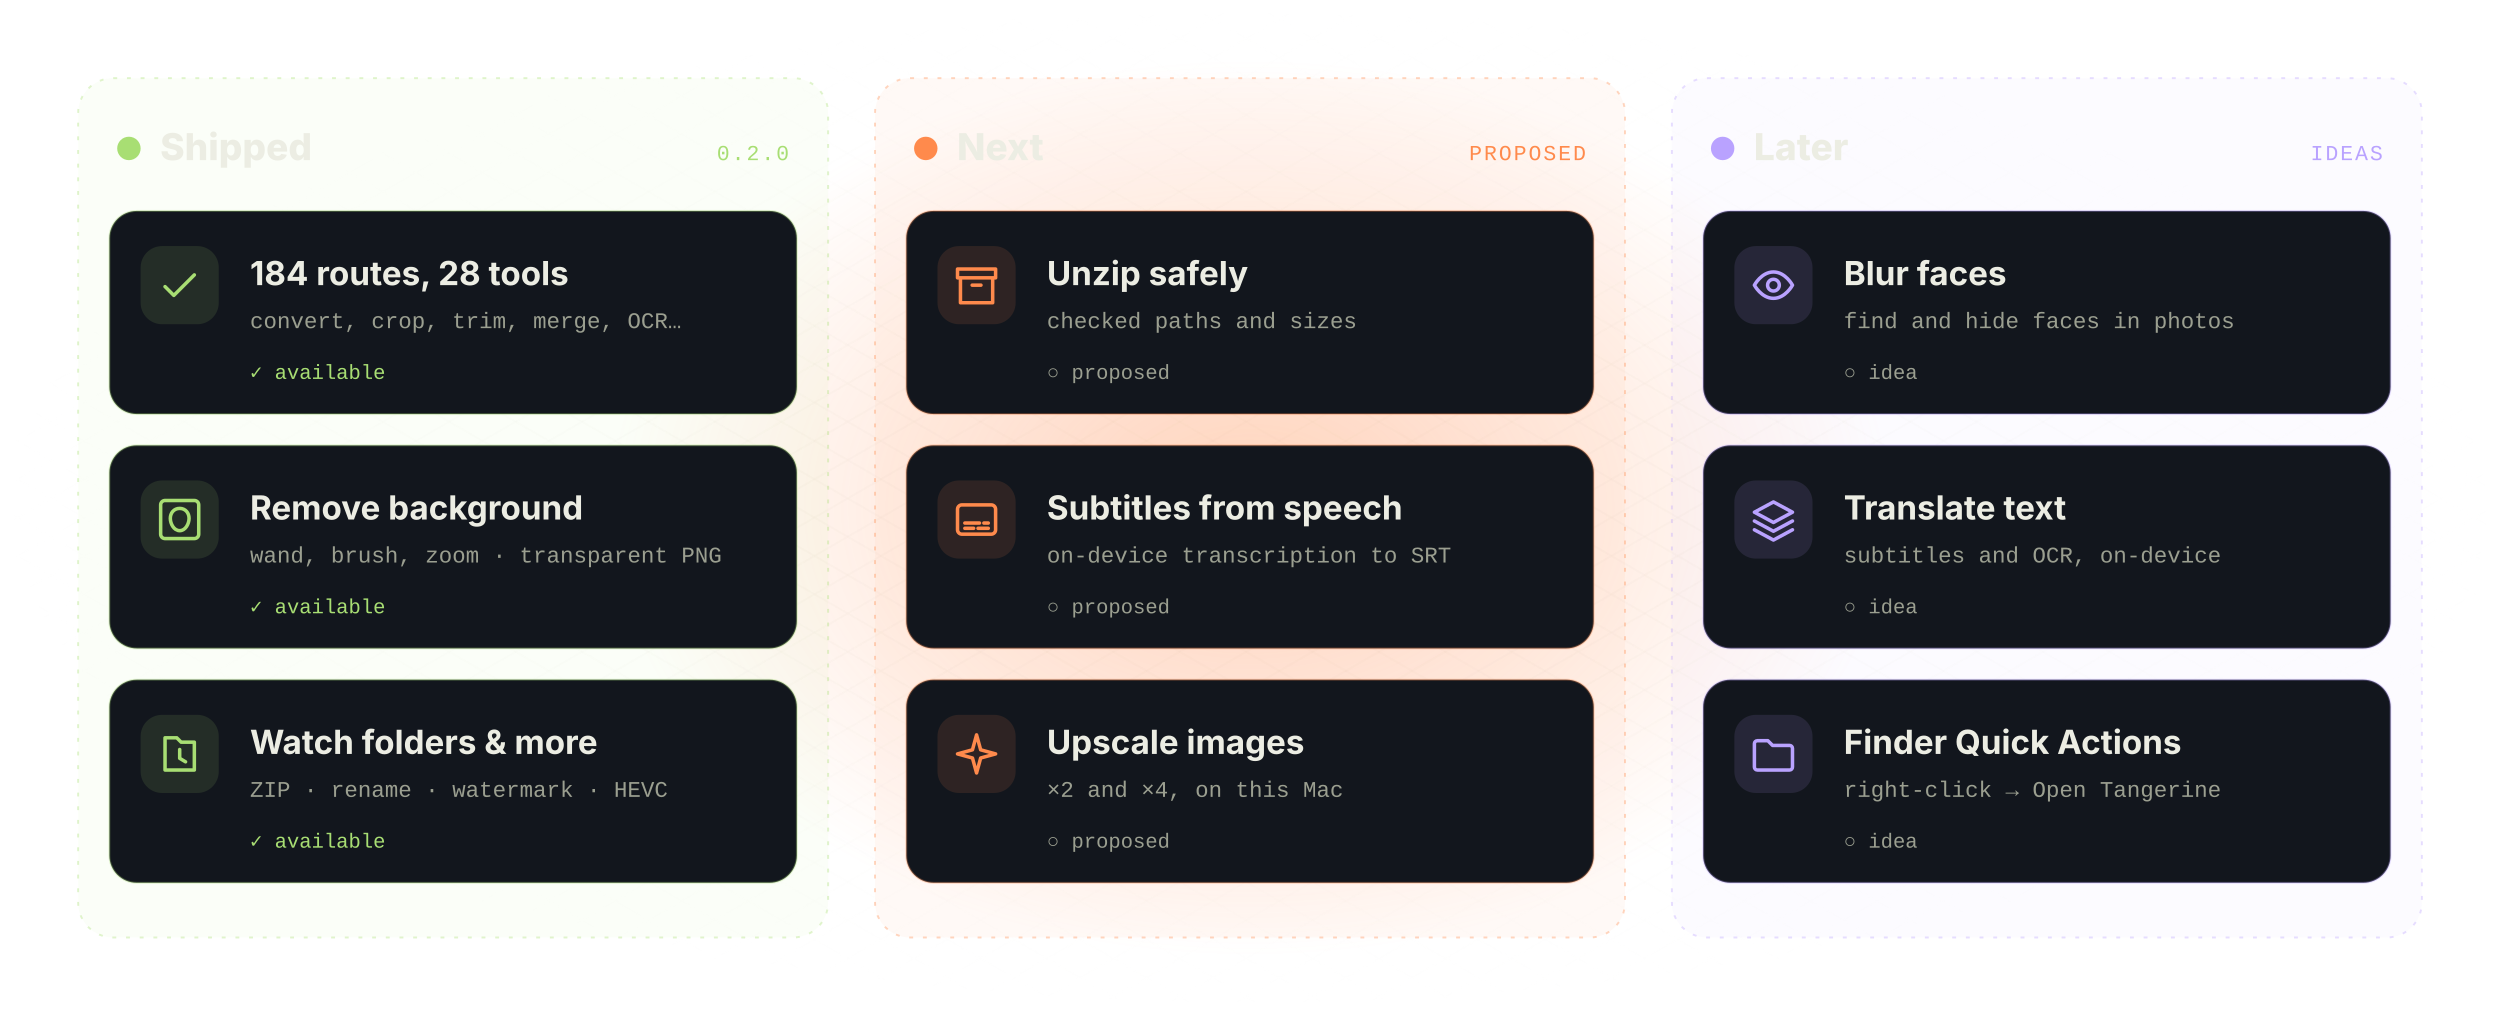
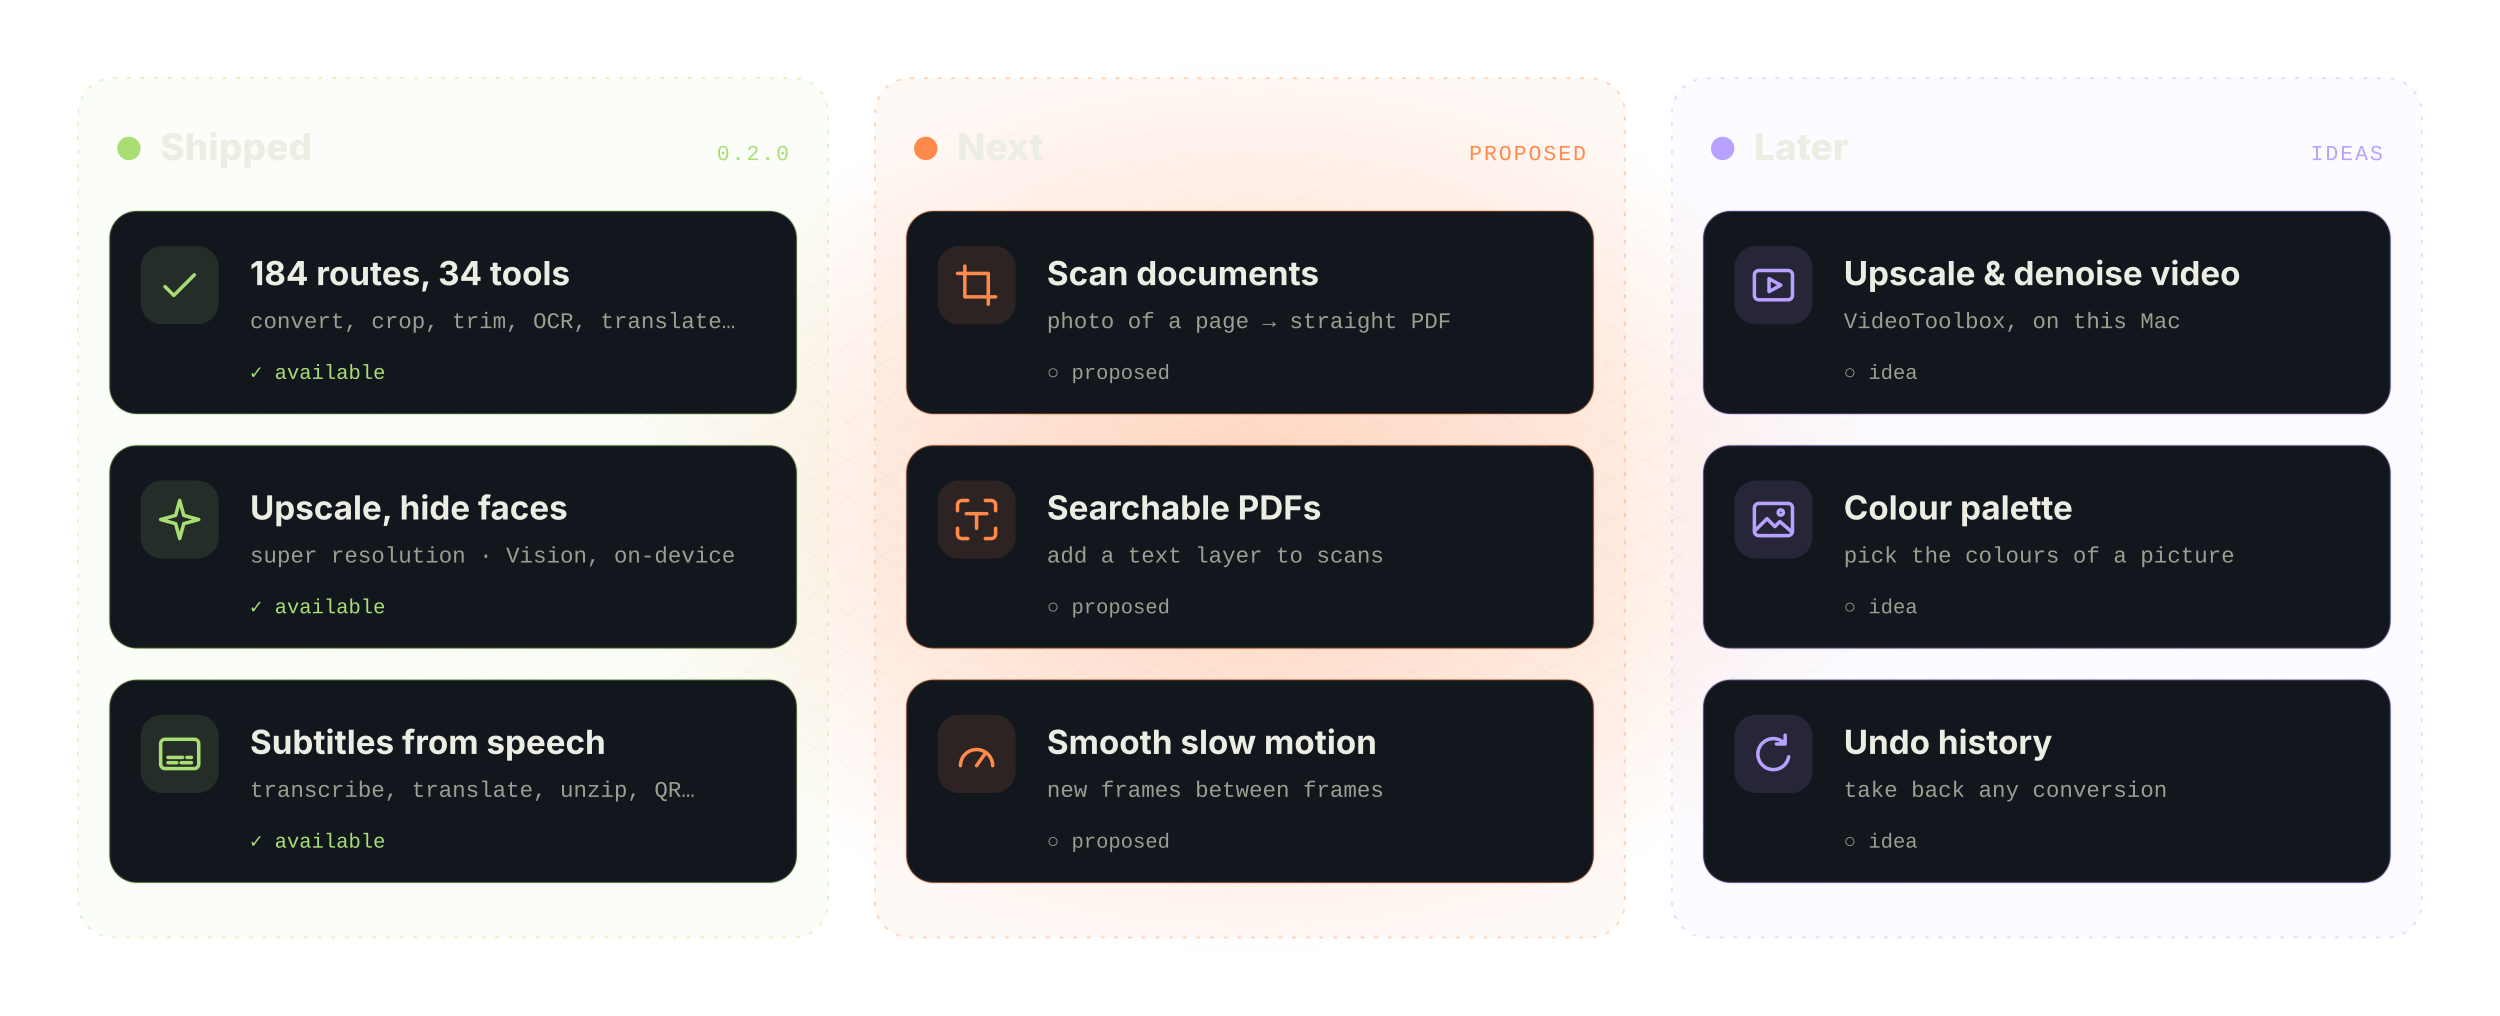
- <svg xmlns="http://www.w3.org/2000/svg" viewBox="0 0 1280 520" width="1280" height="520" role="img" aria-label="Roadmap: shipped in 0.2.0 (184 routes, 28 tools, background removal, watch folders), proposed next, ideas for later">
+ <svg xmlns="http://www.w3.org/2000/svg" viewBox="0 0 1280 520" width="1280" height="520" role="img" aria-label="Roadmap: shipped in 0.2.0 (184 routes, 34 tools, upscaling, face hiding, subtitles from speech), proposed next, ideas for later">
  <defs>
    <radialGradient id="glowOrange" cx=".5" cy=".5" r=".5">
      <stop offset="0" stop-color="#ff8a4c" stop-opacity="0.34" />
      <stop offset="1" stop-color="#ff8a4c" stop-opacity="0" />
    </radialGradient>
    <radialGradient id="glowLime" cx=".5" cy=".5" r=".5">
      <stop offset="0" stop-color="#a8de73" stop-opacity="0.24" />
      <stop offset="1" stop-color="#a8de73" stop-opacity="0" />
    </radialGradient>
    <radialGradient id="glowGrape" cx=".5" cy=".5" r=".5">
      <stop offset="0" stop-color="#b9a2ff" stop-opacity="0.24" />
      <stop offset="1" stop-color="#b9a2ff" stop-opacity="0" />
    </radialGradient>
    <radialGradient id="glowBerry" cx=".5" cy=".5" r=".5">
      <stop offset="0" stop-color="#f591c2" stop-opacity="0.21" />
      <stop offset="1" stop-color="#f591c2" stop-opacity="0" />
    </radialGradient>
    <radialGradient id="glowSky" cx=".5" cy=".5" r=".5">
      <stop offset="0" stop-color="#82c6f5" stop-opacity="0.21" />
      <stop offset="1" stop-color="#82c6f5" stop-opacity="0" />
    </radialGradient>
    <radialGradient id="glowLemon" cx=".5" cy=".5" r=".5">
      <stop offset="0" stop-color="#f2c95e" stop-opacity="0.22" />
      <stop offset="1" stop-color="#f2c95e" stop-opacity="0" />
    </radialGradient>
    <radialGradient id="fadeGrad" cx=".5" cy=".5" r=".5">
      <stop offset=".35" stop-color="#fff" stop-opacity="1" />
      <stop offset="1" stop-color="#fff" stop-opacity="0" />
    </radialGradient>
    <mask id="fade" maskUnits="userSpaceOnUse" x="0" y="0" width="1280" height="520">
      <rect width="1280" height="520" fill="url(#fadeGrad)" />
    </mask>
    <filter id="soft" x="-30%" y="-30%" width="160%" height="160%">
      <feGaussianBlur stdDeviation="9" />
    </filter>
    <filter id="softer" x="-30%" y="-30%" width="160%" height="160%">
      <feGaussianBlur stdDeviation="16" />
    </filter>
    <filter id="glow" x="-50%" y="-50%" width="200%" height="200%">
      <feGaussianBlur stdDeviation="3" result="b" />
      <feMerge>
        <feMergeNode in="b" />
        <feMergeNode in="SourceGraphic" />
      </feMerge>
    </filter>
  </defs>
  <style>
    .float { animation: float 6s ease-in-out infinite; }
    .float.d1 { animation-delay: -1.5s; }
    .float.d2 { animation-delay: -3s; }
    .float.d3 { animation-delay: -4.5s; }
    .breathe { animation: breathe 6s ease-in-out infinite; transform-box: fill-box; transform-origin: center; }
    .breathe.d1 { animation-delay: -1.5s; }
    .breathe.d2 { animation-delay: -3s; }
    .breathe.d3 { animation-delay: -4.5s; }
    .twinkle { animation: twinkle 4s ease-in-out infinite; }
    .drift { animation: drift 16s linear infinite; }
    .press { animation: press 6s cubic-bezier(.32,.72,0,1) infinite; }
    .press.k1 { animation-delay: 2s; }
    .press.k2 { animation-delay: 4s; }
    .run { animation: run 1.6s linear infinite; }
    @keyframes float { 0%, 100% { transform: translateY(0) } 50% { transform: translateY(-12px) } }
    @keyframes breathe { 0%, 100% { opacity: .5; transform: scale(1) } 50% { opacity: .3; transform: scale(.9) } }
    @keyframes twinkle { 0%, 100% { opacity: .15 } 50% { opacity: .75 } }
    @keyframes drift { from { transform: translateY(0) } to { transform: translateY(-640px) } }
    @keyframes press { 0%, 4% { transform: translateY(0) } 9%, 28% { transform: translateY(9px) } 34%, 100% { transform: translateY(0) } }
    @keyframes run { to { stroke-dashoffset: -20 } }
    @media (prefers-reduced-motion: reduce) { * { animation: none !important } }
  </style>
  <g mask="url(#fade)">
    <g stroke="#d0d3bf" stroke-opacity="0.07" stroke-width="1">
      <line x1="-2320" y1="0" x2="-1419.33" y2="520" />
      <line x1="-2320" y1="0" x2="-3220.67" y2="520" />
      <line x1="-2286" y1="0" x2="-1385.33" y2="520" />
      <line x1="-2286" y1="0" x2="-3186.67" y2="520" />
      <line x1="-2252" y1="0" x2="-1351.33" y2="520" />
      <line x1="-2252" y1="0" x2="-3152.67" y2="520" />
      <line x1="-2218" y1="0" x2="-1317.33" y2="520" />
      <line x1="-2218" y1="0" x2="-3118.67" y2="520" />
      <line x1="-2184" y1="0" x2="-1283.33" y2="520" />
      <line x1="-2184" y1="0" x2="-3084.67" y2="520" />
      <line x1="-2150" y1="0" x2="-1249.33" y2="520" />
      <line x1="-2150" y1="0" x2="-3050.67" y2="520" />
      <line x1="-2116" y1="0" x2="-1215.33" y2="520" />
      <line x1="-2116" y1="0" x2="-3016.67" y2="520" />
      <line x1="-2082" y1="0" x2="-1181.33" y2="520" />
      <line x1="-2082" y1="0" x2="-2982.67" y2="520" />
      <line x1="-2048" y1="0" x2="-1147.33" y2="520" />
      <line x1="-2048" y1="0" x2="-2948.67" y2="520" />
      <line x1="-2014" y1="0" x2="-1113.33" y2="520" />
      <line x1="-2014" y1="0" x2="-2914.67" y2="520" />
      <line x1="-1980" y1="0" x2="-1079.33" y2="520" />
      <line x1="-1980" y1="0" x2="-2880.67" y2="520" />
      <line x1="-1946" y1="0" x2="-1045.33" y2="520" />
      <line x1="-1946" y1="0" x2="-2846.67" y2="520" />
      <line x1="-1912" y1="0" x2="-1011.33" y2="520" />
      <line x1="-1912" y1="0" x2="-2812.67" y2="520" />
      <line x1="-1878" y1="0" x2="-977.33" y2="520" />
      <line x1="-1878" y1="0" x2="-2778.67" y2="520" />
      <line x1="-1844" y1="0" x2="-943.33" y2="520" />
      <line x1="-1844" y1="0" x2="-2744.67" y2="520" />
      <line x1="-1810" y1="0" x2="-909.33" y2="520" />
      <line x1="-1810" y1="0" x2="-2710.67" y2="520" />
      <line x1="-1776" y1="0" x2="-875.33" y2="520" />
      <line x1="-1776" y1="0" x2="-2676.67" y2="520" />
      <line x1="-1742" y1="0" x2="-841.33" y2="520" />
      <line x1="-1742" y1="0" x2="-2642.67" y2="520" />
      <line x1="-1708" y1="0" x2="-807.33" y2="520" />
      <line x1="-1708" y1="0" x2="-2608.67" y2="520" />
      <line x1="-1674" y1="0" x2="-773.33" y2="520" />
      <line x1="-1674" y1="0" x2="-2574.67" y2="520" />
      <line x1="-1640" y1="0" x2="-739.33" y2="520" />
      <line x1="-1640" y1="0" x2="-2540.67" y2="520" />
      <line x1="-1606" y1="0" x2="-705.33" y2="520" />
      <line x1="-1606" y1="0" x2="-2506.67" y2="520" />
      <line x1="-1572" y1="0" x2="-671.33" y2="520" />
      <line x1="-1572" y1="0" x2="-2472.67" y2="520" />
      <line x1="-1538" y1="0" x2="-637.33" y2="520" />
      <line x1="-1538" y1="0" x2="-2438.67" y2="520" />
      <line x1="-1504" y1="0" x2="-603.33" y2="520" />
      <line x1="-1504" y1="0" x2="-2404.67" y2="520" />
      <line x1="-1470" y1="0" x2="-569.33" y2="520" />
      <line x1="-1470" y1="0" x2="-2370.67" y2="520" />
      <line x1="-1436" y1="0" x2="-535.33" y2="520" />
      <line x1="-1436" y1="0" x2="-2336.67" y2="520" />
      <line x1="-1402" y1="0" x2="-501.33" y2="520" />
      <line x1="-1402" y1="0" x2="-2302.67" y2="520" />
      <line x1="-1368" y1="0" x2="-467.33" y2="520" />
      <line x1="-1368" y1="0" x2="-2268.67" y2="520" />
      <line x1="-1334" y1="0" x2="-433.33" y2="520" />
      <line x1="-1334" y1="0" x2="-2234.67" y2="520" />
      <line x1="-1300" y1="0" x2="-399.33" y2="520" />
      <line x1="-1300" y1="0" x2="-2200.67" y2="520" />
      <line x1="-1266" y1="0" x2="-365.33" y2="520" />
      <line x1="-1266" y1="0" x2="-2166.67" y2="520" />
      <line x1="-1232" y1="0" x2="-331.33" y2="520" />
      <line x1="-1232" y1="0" x2="-2132.67" y2="520" />
      <line x1="-1198" y1="0" x2="-297.33" y2="520" />
      <line x1="-1198" y1="0" x2="-2098.67" y2="520" />
      <line x1="-1164" y1="0" x2="-263.33" y2="520" />
      <line x1="-1164" y1="0" x2="-2064.67" y2="520" />
      <line x1="-1130" y1="0" x2="-229.33" y2="520" />
      <line x1="-1130" y1="0" x2="-2030.67" y2="520" />
      <line x1="-1096" y1="0" x2="-195.33" y2="520" />
      <line x1="-1096" y1="0" x2="-1996.67" y2="520" />
      <line x1="-1062" y1="0" x2="-161.33" y2="520" />
      <line x1="-1062" y1="0" x2="-1962.67" y2="520" />
      <line x1="-1028" y1="0" x2="-127.33" y2="520" />
      <line x1="-1028" y1="0" x2="-1928.67" y2="520" />
      <line x1="-994" y1="0" x2="-93.33" y2="520" />
      <line x1="-994" y1="0" x2="-1894.67" y2="520" />
      <line x1="-960" y1="0" x2="-59.33" y2="520" />
      <line x1="-960" y1="0" x2="-1860.67" y2="520" />
      <line x1="-926" y1="0" x2="-25.33" y2="520" />
      <line x1="-926" y1="0" x2="-1826.67" y2="520" />
      <line x1="-892" y1="0" x2="8.67" y2="520" />
      <line x1="-892" y1="0" x2="-1792.67" y2="520" />
      <line x1="-858" y1="0" x2="42.67" y2="520" />
      <line x1="-858" y1="0" x2="-1758.67" y2="520" />
      <line x1="-824" y1="0" x2="76.67" y2="520" />
      <line x1="-824" y1="0" x2="-1724.67" y2="520" />
      <line x1="-790" y1="0" x2="110.67" y2="520" />
      <line x1="-790" y1="0" x2="-1690.67" y2="520" />
      <line x1="-756" y1="0" x2="144.67" y2="520" />
      <line x1="-756" y1="0" x2="-1656.67" y2="520" />
      <line x1="-722" y1="0" x2="178.67" y2="520" />
      <line x1="-722" y1="0" x2="-1622.67" y2="520" />
      <line x1="-688" y1="0" x2="212.67" y2="520" />
      <line x1="-688" y1="0" x2="-1588.67" y2="520" />
      <line x1="-654" y1="0" x2="246.67" y2="520" />
      <line x1="-654" y1="0" x2="-1554.67" y2="520" />
      <line x1="-620" y1="0" x2="280.67" y2="520" />
      <line x1="-620" y1="0" x2="-1520.67" y2="520" />
      <line x1="-586" y1="0" x2="314.67" y2="520" />
      <line x1="-586" y1="0" x2="-1486.67" y2="520" />
      <line x1="-552" y1="0" x2="348.67" y2="520" />
      <line x1="-552" y1="0" x2="-1452.67" y2="520" />
      <line x1="-518" y1="0" x2="382.67" y2="520" />
      <line x1="-518" y1="0" x2="-1418.67" y2="520" />
      <line x1="-484" y1="0" x2="416.67" y2="520" />
      <line x1="-484" y1="0" x2="-1384.67" y2="520" />
      <line x1="-450" y1="0" x2="450.67" y2="520" />
      <line x1="-450" y1="0" x2="-1350.67" y2="520" />
      <line x1="-416" y1="0" x2="484.67" y2="520" />
      <line x1="-416" y1="0" x2="-1316.67" y2="520" />
      <line x1="-382" y1="0" x2="518.67" y2="520" />
      <line x1="-382" y1="0" x2="-1282.67" y2="520" />
      <line x1="-348" y1="0" x2="552.67" y2="520" />
      <line x1="-348" y1="0" x2="-1248.67" y2="520" />
      <line x1="-314" y1="0" x2="586.67" y2="520" />
      <line x1="-314" y1="0" x2="-1214.67" y2="520" />
      <line x1="-280" y1="0" x2="620.67" y2="520" />
      <line x1="-280" y1="0" x2="-1180.67" y2="520" />
      <line x1="-246" y1="0" x2="654.67" y2="520" />
      <line x1="-246" y1="0" x2="-1146.67" y2="520" />
      <line x1="-212" y1="0" x2="688.67" y2="520" />
      <line x1="-212" y1="0" x2="-1112.67" y2="520" />
      <line x1="-178" y1="0" x2="722.67" y2="520" />
      <line x1="-178" y1="0" x2="-1078.67" y2="520" />
      <line x1="-144" y1="0" x2="756.67" y2="520" />
      <line x1="-144" y1="0" x2="-1044.67" y2="520" />
      <line x1="-110" y1="0" x2="790.67" y2="520" />
      <line x1="-110" y1="0" x2="-1010.67" y2="520" />
      <line x1="-76" y1="0" x2="824.67" y2="520" />
      <line x1="-76" y1="0" x2="-976.67" y2="520" />
      <line x1="-42" y1="0" x2="858.67" y2="520" />
      <line x1="-42" y1="0" x2="-942.67" y2="520" />
      <line x1="-8" y1="0" x2="892.67" y2="520" />
      <line x1="-8" y1="0" x2="-908.67" y2="520" />
      <line x1="26" y1="0" x2="926.67" y2="520" />
      <line x1="26" y1="0" x2="-874.67" y2="520" />
      <line x1="60" y1="0" x2="960.67" y2="520" />
      <line x1="60" y1="0" x2="-840.67" y2="520" />
      <line x1="94" y1="0" x2="994.67" y2="520" />
      <line x1="94" y1="0" x2="-806.67" y2="520" />
      <line x1="128" y1="0" x2="1028.67" y2="520" />
      <line x1="128" y1="0" x2="-772.67" y2="520" />
      <line x1="162" y1="0" x2="1062.67" y2="520" />
      <line x1="162" y1="0" x2="-738.67" y2="520" />
      <line x1="196" y1="0" x2="1096.67" y2="520" />
      <line x1="196" y1="0" x2="-704.67" y2="520" />
      <line x1="230" y1="0" x2="1130.67" y2="520" />
      <line x1="230" y1="0" x2="-670.67" y2="520" />
      <line x1="264" y1="0" x2="1164.67" y2="520" />
      <line x1="264" y1="0" x2="-636.67" y2="520" />
      <line x1="298" y1="0" x2="1198.67" y2="520" />
      <line x1="298" y1="0" x2="-602.67" y2="520" />
      <line x1="332" y1="0" x2="1232.67" y2="520" />
      <line x1="332" y1="0" x2="-568.67" y2="520" />
      <line x1="366" y1="0" x2="1266.67" y2="520" />
      <line x1="366" y1="0" x2="-534.67" y2="520" />
      <line x1="400" y1="0" x2="1300.67" y2="520" />
      <line x1="400" y1="0" x2="-500.67" y2="520" />
      <line x1="434" y1="0" x2="1334.67" y2="520" />
      <line x1="434" y1="0" x2="-466.67" y2="520" />
      <line x1="468" y1="0" x2="1368.67" y2="520" />
      <line x1="468" y1="0" x2="-432.67" y2="520" />
      <line x1="502" y1="0" x2="1402.67" y2="520" />
      <line x1="502" y1="0" x2="-398.67" y2="520" />
      <line x1="536" y1="0" x2="1436.67" y2="520" />
      <line x1="536" y1="0" x2="-364.67" y2="520" />
      <line x1="570" y1="0" x2="1470.67" y2="520" />
      <line x1="570" y1="0" x2="-330.67" y2="520" />
      <line x1="604" y1="0" x2="1504.67" y2="520" />
      <line x1="604" y1="0" x2="-296.67" y2="520" />
      <line x1="638" y1="0" x2="1538.67" y2="520" />
      <line x1="638" y1="0" x2="-262.67" y2="520" />
      <line x1="672" y1="0" x2="1572.67" y2="520" />
      <line x1="672" y1="0" x2="-228.67" y2="520" />
      <line x1="706" y1="0" x2="1606.67" y2="520" />
      <line x1="706" y1="0" x2="-194.67" y2="520" />
      <line x1="740" y1="0" x2="1640.67" y2="520" />
      <line x1="740" y1="0" x2="-160.67" y2="520" />
      <line x1="774" y1="0" x2="1674.67" y2="520" />
      <line x1="774" y1="0" x2="-126.67" y2="520" />
      <line x1="808" y1="0" x2="1708.67" y2="520" />
      <line x1="808" y1="0" x2="-92.67" y2="520" />
      <line x1="842" y1="0" x2="1742.67" y2="520" />
      <line x1="842" y1="0" x2="-58.67" y2="520" />
      <line x1="876" y1="0" x2="1776.67" y2="520" />
      <line x1="876" y1="0" x2="-24.67" y2="520" />
      <line x1="910" y1="0" x2="1810.67" y2="520" />
      <line x1="910" y1="0" x2="9.33" y2="520" />
      <line x1="944" y1="0" x2="1844.67" y2="520" />
      <line x1="944" y1="0" x2="43.33" y2="520" />
      <line x1="978" y1="0" x2="1878.67" y2="520" />
      <line x1="978" y1="0" x2="77.33" y2="520" />
      <line x1="1012" y1="0" x2="1912.67" y2="520" />
      <line x1="1012" y1="0" x2="111.33" y2="520" />
      <line x1="1046" y1="0" x2="1946.67" y2="520" />
      <line x1="1046" y1="0" x2="145.33" y2="520" />
      <line x1="1080" y1="0" x2="1980.67" y2="520" />
      <line x1="1080" y1="0" x2="179.33" y2="520" />
      <line x1="1114" y1="0" x2="2014.67" y2="520" />
      <line x1="1114" y1="0" x2="213.33" y2="520" />
      <line x1="1148" y1="0" x2="2048.67" y2="520" />
      <line x1="1148" y1="0" x2="247.33" y2="520" />
      <line x1="1182" y1="0" x2="2082.67" y2="520" />
      <line x1="1182" y1="0" x2="281.33" y2="520" />
      <line x1="1216" y1="0" x2="2116.67" y2="520" />
      <line x1="1216" y1="0" x2="315.33" y2="520" />
      <line x1="1250" y1="0" x2="2150.67" y2="520" />
      <line x1="1250" y1="0" x2="349.33" y2="520" />
      <line x1="1284" y1="0" x2="2184.67" y2="520" />
      <line x1="1284" y1="0" x2="383.33" y2="520" />
      <line x1="1318" y1="0" x2="2218.67" y2="520" />
      <line x1="1318" y1="0" x2="417.33" y2="520" />
      <line x1="1352" y1="0" x2="2252.67" y2="520" />
      <line x1="1352" y1="0" x2="451.33" y2="520" />
      <line x1="1386" y1="0" x2="2286.67" y2="520" />
      <line x1="1386" y1="0" x2="485.33" y2="520" />
      <line x1="1420" y1="0" x2="2320.67" y2="520" />
      <line x1="1420" y1="0" x2="519.33" y2="520" />
      <line x1="1454" y1="0" x2="2354.67" y2="520" />
      <line x1="1454" y1="0" x2="553.33" y2="520" />
      <line x1="1488" y1="0" x2="2388.67" y2="520" />
      <line x1="1488" y1="0" x2="587.33" y2="520" />
      <line x1="1522" y1="0" x2="2422.67" y2="520" />
      <line x1="1522" y1="0" x2="621.33" y2="520" />
      <line x1="1556" y1="0" x2="2456.67" y2="520" />
      <line x1="1556" y1="0" x2="655.33" y2="520" />
      <line x1="1590" y1="0" x2="2490.67" y2="520" />
      <line x1="1590" y1="0" x2="689.33" y2="520" />
      <line x1="1624" y1="0" x2="2524.67" y2="520" />
      <line x1="1624" y1="0" x2="723.33" y2="520" />
      <line x1="1658" y1="0" x2="2558.67" y2="520" />
      <line x1="1658" y1="0" x2="757.33" y2="520" />
      <line x1="1692" y1="0" x2="2592.67" y2="520" />
      <line x1="1692" y1="0" x2="791.33" y2="520" />
      <line x1="1726" y1="0" x2="2626.67" y2="520" />
      <line x1="1726" y1="0" x2="825.33" y2="520" />
      <line x1="1760" y1="0" x2="2660.67" y2="520" />
      <line x1="1760" y1="0" x2="859.33" y2="520" />
      <line x1="1794" y1="0" x2="2694.67" y2="520" />
      <line x1="1794" y1="0" x2="893.33" y2="520" />
      <line x1="1828" y1="0" x2="2728.67" y2="520" />
      <line x1="1828" y1="0" x2="927.33" y2="520" />
      <line x1="1862" y1="0" x2="2762.67" y2="520" />
      <line x1="1862" y1="0" x2="961.33" y2="520" />
      <line x1="1896" y1="0" x2="2796.67" y2="520" />
      <line x1="1896" y1="0" x2="995.33" y2="520" />
      <line x1="1930" y1="0" x2="2830.67" y2="520" />
      <line x1="1930" y1="0" x2="1029.33" y2="520" />
      <line x1="1964" y1="0" x2="2864.67" y2="520" />
      <line x1="1964" y1="0" x2="1063.33" y2="520" />
      <line x1="1998" y1="0" x2="2898.67" y2="520" />
      <line x1="1998" y1="0" x2="1097.33" y2="520" />
      <line x1="2032" y1="0" x2="2932.67" y2="520" />
      <line x1="2032" y1="0" x2="1131.33" y2="520" />
      <line x1="2066" y1="0" x2="2966.67" y2="520" />
      <line x1="2066" y1="0" x2="1165.33" y2="520" />
      <line x1="2100" y1="0" x2="3000.67" y2="520" />
      <line x1="2100" y1="0" x2="1199.33" y2="520" />
      <line x1="2134" y1="0" x2="3034.67" y2="520" />
      <line x1="2134" y1="0" x2="1233.33" y2="520" />
      <line x1="2168" y1="0" x2="3068.67" y2="520" />
      <line x1="2168" y1="0" x2="1267.33" y2="520" />
      <line x1="2202" y1="0" x2="3102.67" y2="520" />
      <line x1="2202" y1="0" x2="1301.33" y2="520" />
      <line x1="2236" y1="0" x2="3136.67" y2="520" />
      <line x1="2236" y1="0" x2="1335.33" y2="520" />
      <line x1="2270" y1="0" x2="3170.67" y2="520" />
      <line x1="2270" y1="0" x2="1369.33" y2="520" />
      <line x1="2304" y1="0" x2="3204.67" y2="520" />
      <line x1="2304" y1="0" x2="1403.33" y2="520" />
    </g>
  </g>
  <ellipse cx="640" cy="260" rx="330" ry="230" fill="url(#glowOrange)" />
  <rect x="40" y="40" width="384" height="440" rx="18" fill="#a8de73" fill-opacity=".05" stroke="#a8de73" stroke-opacity=".35" stroke-dasharray="2 5" />
  <circle cx="66" cy="76" r="6" fill="#a8de73" />
  <text x="82" y="82" font-family="-apple-system, BlinkMacSystemFont, 'SF Pro Display', Inter, 'Segoe UI', Helvetica, Arial, sans-serif" font-size="19" font-weight="800" fill="#ecede3">Shipped</text>
  <text x="404" y="82" text-anchor="end" font-family="ui-monospace, SFMono-Regular, Menlo, Consolas, 'Liberation Mono', monospace" font-size="11" letter-spacing="1" fill="#a8de73">0.2.0</text>
  <g>
    <rect x="56" y="108" width="352" height="104" rx="14" fill="#12161d" stroke="#a8de73" stroke-opacity="0.3" />
    <rect x="72" y="126" width="40" height="40" rx="11" fill="#a8de73" fill-opacity=".12" />
    <path d="M3 8.5l3 3 7-7" transform="translate(80 134) scale(1.5)" fill="none" stroke="#a8de73" stroke-width="1.2" stroke-linecap="round" stroke-linejoin="round" />
-     <text x="128" y="146" font-family="-apple-system, BlinkMacSystemFont, 'SF Pro Display', Inter, 'Segoe UI', Helvetica, Arial, sans-serif" font-size="17" font-weight="700" fill="#ecede3">184 routes, 28 tools</text>
-     <text x="128" y="168" font-family="ui-monospace, SFMono-Regular, Menlo, Consolas, 'Liberation Mono', monospace" font-size="11.5" fill="#9b9f90">convert, crop, trim, merge, OCR…</text>
+     <text x="128" y="146" font-family="-apple-system, BlinkMacSystemFont, 'SF Pro Display', Inter, 'Segoe UI', Helvetica, Arial, sans-serif" font-size="17" font-weight="700" fill="#ecede3">184 routes, 34 tools</text>
+     <text x="128" y="168" font-family="ui-monospace, SFMono-Regular, Menlo, Consolas, 'Liberation Mono', monospace" font-size="11.5" fill="#9b9f90">convert, crop, trim, OCR, translate…</text>
    <text x="128" y="194" font-family="ui-monospace, SFMono-Regular, Menlo, Consolas, 'Liberation Mono', monospace" font-size="10.5" fill="#a8de73">✓ available</text>
  </g>
  <g>
    <rect x="56" y="228" width="352" height="104" rx="14" fill="#12161d" stroke="#a8de73" stroke-opacity="0.3" />
    <rect x="72" y="246" width="40" height="40" rx="11" fill="#a8de73" fill-opacity=".12" />
-     <path d="M3 1.5h10A1.5 1.5 0 0 1 14.5 3v10a1.5 1.5 0 0 1-1.5 1.5H3A1.5 1.5 0 0 1 1.5 13V3A1.5 1.5 0 0 1 3 1.5ZM8 4.2c2 0 3.2 1.6 3.2 3.4S10 11.8 8 11.8 4.8 9.4 4.8 7.6 6 4.2 8 4.2Z" transform="translate(80 254) scale(1.5)" fill="none" stroke="#a8de73" stroke-width="1.2" stroke-linecap="round" stroke-linejoin="round" />
-     <text x="128" y="266" font-family="-apple-system, BlinkMacSystemFont, 'SF Pro Display', Inter, 'Segoe UI', Helvetica, Arial, sans-serif" font-size="17" font-weight="700" fill="#ecede3">Remove background</text>
-     <text x="128" y="288" font-family="ui-monospace, SFMono-Regular, Menlo, Consolas, 'Liberation Mono', monospace" font-size="11.5" fill="#9b9f90">wand, brush, zoom · transparent PNG</text>
+     <path d="M8 1.5 9.4 6.6 14.5 8 9.4 9.4 8 14.5 6.6 9.4 1.5 8 6.6 6.6Z" transform="translate(80 254) scale(1.5)" fill="none" stroke="#a8de73" stroke-width="1.2" stroke-linecap="round" stroke-linejoin="round" />
+     <text x="128" y="266" font-family="-apple-system, BlinkMacSystemFont, 'SF Pro Display', Inter, 'Segoe UI', Helvetica, Arial, sans-serif" font-size="17" font-weight="700" fill="#ecede3">Upscale, hide faces</text>
+     <text x="128" y="288" font-family="ui-monospace, SFMono-Regular, Menlo, Consolas, 'Liberation Mono', monospace" font-size="11.5" fill="#9b9f90">super resolution · Vision, on-device</text>
    <text x="128" y="314" font-family="ui-monospace, SFMono-Regular, Menlo, Consolas, 'Liberation Mono', monospace" font-size="10.5" fill="#a8de73">✓ available</text>
  </g>
  <g>
    <rect x="56" y="348" width="352" height="104" rx="14" fill="#12161d" stroke="#a8de73" stroke-opacity="0.3" />
    <rect x="72" y="366" width="40" height="40" rx="11" fill="#a8de73" fill-opacity=".12" />
-     <path d="M3 2.5h4l1.5 1.5h4.5v9.5H3ZM8 6.5v3l2 1.2" transform="translate(80 374) scale(1.5)" fill="none" stroke="#a8de73" stroke-width="1.2" stroke-linecap="round" stroke-linejoin="round" />
-     <text x="128" y="386" font-family="-apple-system, BlinkMacSystemFont, 'SF Pro Display', Inter, 'Segoe UI', Helvetica, Arial, sans-serif" font-size="17" font-weight="700" fill="#ecede3">Watch folders &amp; more</text>
-     <text x="128" y="408" font-family="ui-monospace, SFMono-Regular, Menlo, Consolas, 'Liberation Mono', monospace" font-size="11.5" fill="#9b9f90">ZIP · rename · watermark · HEVC</text>
+     <path d="M3 3h10a1.5 1.5 0 0 1 1.5 1.5v7A1.5 1.5 0 0 1 13 13H3a1.5 1.5 0 0 1-1.5-1.5v-7A1.5 1.5 0 0 1 3 3ZM4 9.2h5M10.5 9.2H12M4 11h3M8.5 11H12" transform="translate(80 374) scale(1.5)" fill="none" stroke="#a8de73" stroke-width="1.2" stroke-linecap="round" stroke-linejoin="round" />
+     <text x="128" y="386" font-family="-apple-system, BlinkMacSystemFont, 'SF Pro Display', Inter, 'Segoe UI', Helvetica, Arial, sans-serif" font-size="17" font-weight="700" fill="#ecede3">Subtitles from speech</text>
+     <text x="128" y="408" font-family="ui-monospace, SFMono-Regular, Menlo, Consolas, 'Liberation Mono', monospace" font-size="11.5" fill="#9b9f90">transcribe, translate, unzip, QR…</text>
    <text x="128" y="434" font-family="ui-monospace, SFMono-Regular, Menlo, Consolas, 'Liberation Mono', monospace" font-size="10.5" fill="#a8de73">✓ available</text>
  </g>
  <rect x="448" y="40" width="384" height="440" rx="18" fill="#ff8a4c" fill-opacity=".05" stroke="#ff8a4c" stroke-opacity=".35" stroke-dasharray="2 5" />
  <circle cx="474" cy="76" r="6" fill="#ff8a4c" />
  <text x="490" y="82" font-family="-apple-system, BlinkMacSystemFont, 'SF Pro Display', Inter, 'Segoe UI', Helvetica, Arial, sans-serif" font-size="19" font-weight="800" fill="#ecede3">Next</text>
  <text x="812" y="82" text-anchor="end" font-family="ui-monospace, SFMono-Regular, Menlo, Consolas, 'Liberation Mono', monospace" font-size="11" letter-spacing="1" fill="#ff8a4c">PROPOSED</text>
  <g>
    <rect x="464" y="108" width="352" height="104" rx="14" fill="#12161d" stroke="#ff8a4c" stroke-opacity="0.3" />
    <rect x="480" y="126" width="40" height="40" rx="11" fill="#ff8a4c" fill-opacity=".12" />
-     <path d="M1.5 2.5h13v3h-13ZM2.5 5.5h11v8.5h-11ZM6.5 8h3" transform="translate(488 134) scale(1.5)" fill="none" stroke="#ff8a4c" stroke-width="1.2" stroke-linecap="round" stroke-linejoin="round" />
-     <text x="536" y="146" font-family="-apple-system, BlinkMacSystemFont, 'SF Pro Display', Inter, 'Segoe UI', Helvetica, Arial, sans-serif" font-size="17" font-weight="700" fill="#ecede3">Unzip safely</text>
-     <text x="536" y="168" font-family="ui-monospace, SFMono-Regular, Menlo, Consolas, 'Liberation Mono', monospace" font-size="11.5" fill="#9b9f90">checked paths and sizes</text>
+     <path d="M4 1.5V12h10.5M1.5 4H12v10.5" transform="translate(488 134) scale(1.5)" fill="none" stroke="#ff8a4c" stroke-width="1.2" stroke-linecap="round" stroke-linejoin="round" />
+     <text x="536" y="146" font-family="-apple-system, BlinkMacSystemFont, 'SF Pro Display', Inter, 'Segoe UI', Helvetica, Arial, sans-serif" font-size="17" font-weight="700" fill="#ecede3">Scan documents</text>
+     <text x="536" y="168" font-family="ui-monospace, SFMono-Regular, Menlo, Consolas, 'Liberation Mono', monospace" font-size="11.5" fill="#9b9f90">photo of a page → straight PDF</text>
    <text x="536" y="194" font-family="ui-monospace, SFMono-Regular, Menlo, Consolas, 'Liberation Mono', monospace" font-size="10.5" fill="#9b9f90">○ proposed</text>
  </g>
  <g>
    <rect x="464" y="228" width="352" height="104" rx="14" fill="#12161d" stroke="#ff8a4c" stroke-opacity="0.3" />
    <rect x="480" y="246" width="40" height="40" rx="11" fill="#ff8a4c" fill-opacity=".12" />
-     <path d="M3 3h10a1.5 1.5 0 0 1 1.5 1.5v7A1.5 1.5 0 0 1 13 13H3a1.5 1.5 0 0 1-1.5-1.5v-7A1.5 1.5 0 0 1 3 3ZM4 9.2h5M10.5 9.2H12M4 11h3M8.5 11H12" transform="translate(488 254) scale(1.5)" fill="none" stroke="#ff8a4c" stroke-width="1.2" stroke-linecap="round" stroke-linejoin="round" />
-     <text x="536" y="266" font-family="-apple-system, BlinkMacSystemFont, 'SF Pro Display', Inter, 'Segoe UI', Helvetica, Arial, sans-serif" font-size="17" font-weight="700" fill="#ecede3">Subtitles from speech</text>
-     <text x="536" y="288" font-family="ui-monospace, SFMono-Regular, Menlo, Consolas, 'Liberation Mono', monospace" font-size="11.5" fill="#9b9f90">on-device transcription to SRT</text>
+     <path d="M1.5 5V3a1.5 1.5 0 0 1 1.5-1.5h2M11 1.5h2A1.5 1.5 0 0 1 14.5 3v2M14.5 11v2a1.5 1.5 0 0 1-1.5 1.5h-2M5 14.5H3A1.5 1.5 0 0 1 1.5 13v-2M4.5 6h7M8 6v5" transform="translate(488 254) scale(1.5)" fill="none" stroke="#ff8a4c" stroke-width="1.2" stroke-linecap="round" stroke-linejoin="round" />
+     <text x="536" y="266" font-family="-apple-system, BlinkMacSystemFont, 'SF Pro Display', Inter, 'Segoe UI', Helvetica, Arial, sans-serif" font-size="17" font-weight="700" fill="#ecede3">Searchable PDFs</text>
+     <text x="536" y="288" font-family="ui-monospace, SFMono-Regular, Menlo, Consolas, 'Liberation Mono', monospace" font-size="11.5" fill="#9b9f90">add a text layer to scans</text>
    <text x="536" y="314" font-family="ui-monospace, SFMono-Regular, Menlo, Consolas, 'Liberation Mono', monospace" font-size="10.5" fill="#9b9f90">○ proposed</text>
  </g>
  <g>
    <rect x="464" y="348" width="352" height="104" rx="14" fill="#12161d" stroke="#ff8a4c" stroke-opacity="0.3" />
    <rect x="480" y="366" width="40" height="40" rx="11" fill="#ff8a4c" fill-opacity=".12" />
-     <path d="M8 1.5 9.4 6.6 14.5 8 9.4 9.4 8 14.5 6.6 9.4 1.5 8 6.6 6.6Z" transform="translate(488 374) scale(1.5)" fill="none" stroke="#ff8a4c" stroke-width="1.2" stroke-linecap="round" stroke-linejoin="round" />
-     <text x="536" y="386" font-family="-apple-system, BlinkMacSystemFont, 'SF Pro Display', Inter, 'Segoe UI', Helvetica, Arial, sans-serif" font-size="17" font-weight="700" fill="#ecede3">Upscale images</text>
-     <text x="536" y="408" font-family="ui-monospace, SFMono-Regular, Menlo, Consolas, 'Liberation Mono', monospace" font-size="11.5" fill="#9b9f90">×2 and ×4, on this Mac</text>
+     <path d="M2.5 12A5.5 5.5 0 1 1 13.5 12M8 12l3-4.2" transform="translate(488 374) scale(1.5)" fill="none" stroke="#ff8a4c" stroke-width="1.2" stroke-linecap="round" stroke-linejoin="round" />
+     <text x="536" y="386" font-family="-apple-system, BlinkMacSystemFont, 'SF Pro Display', Inter, 'Segoe UI', Helvetica, Arial, sans-serif" font-size="17" font-weight="700" fill="#ecede3">Smooth slow motion</text>
+     <text x="536" y="408" font-family="ui-monospace, SFMono-Regular, Menlo, Consolas, 'Liberation Mono', monospace" font-size="11.5" fill="#9b9f90">new frames between frames</text>
    <text x="536" y="434" font-family="ui-monospace, SFMono-Regular, Menlo, Consolas, 'Liberation Mono', monospace" font-size="10.5" fill="#9b9f90">○ proposed</text>
  </g>
  <rect x="856" y="40" width="384" height="440" rx="18" fill="#b9a2ff" fill-opacity=".05" stroke="#b9a2ff" stroke-opacity=".35" stroke-dasharray="2 5" />
  <circle cx="882" cy="76" r="6" fill="#b9a2ff" />
  <text x="898" y="82" font-family="-apple-system, BlinkMacSystemFont, 'SF Pro Display', Inter, 'Segoe UI', Helvetica, Arial, sans-serif" font-size="19" font-weight="800" fill="#ecede3">Later</text>
  <text x="1220" y="82" text-anchor="end" font-family="ui-monospace, SFMono-Regular, Menlo, Consolas, 'Liberation Mono', monospace" font-size="11" letter-spacing="1" fill="#b9a2ff">IDEAS</text>
  <g>
    <rect x="872" y="108" width="352" height="104" rx="14" fill="#12161d" stroke="#b9a2ff" stroke-opacity="0.3" />
    <rect x="888" y="126" width="40" height="40" rx="11" fill="#b9a2ff" fill-opacity=".12" />
-     <path d="M1.5 8s2.4-4.5 6.5-4.5S14.5 8 14.5 8 12.1 12.5 8 12.5 1.5 8 1.5 8ZM10 8a2 2 0 1 1-4 0a2 2 0 1 1 4 0" transform="translate(896 134) scale(1.5)" fill="none" stroke="#b9a2ff" stroke-width="1.2" stroke-linecap="round" stroke-linejoin="round" />
-     <text x="944" y="146" font-family="-apple-system, BlinkMacSystemFont, 'SF Pro Display', Inter, 'Segoe UI', Helvetica, Arial, sans-serif" font-size="17" font-weight="700" fill="#ecede3">Blur faces</text>
-     <text x="944" y="168" font-family="ui-monospace, SFMono-Regular, Menlo, Consolas, 'Liberation Mono', monospace" font-size="11.5" fill="#9b9f90">find and hide faces in photos</text>
+     <path d="M3 3h10a1.5 1.5 0 0 1 1.5 1.5v7A1.5 1.5 0 0 1 13 13H3a1.5 1.5 0 0 1-1.5-1.5v-7A1.5 1.5 0 0 1 3 3ZM6.5 5.8 10.5 8l-4 2.2Z" transform="translate(896 134) scale(1.5)" fill="none" stroke="#b9a2ff" stroke-width="1.2" stroke-linecap="round" stroke-linejoin="round" />
+     <text x="944" y="146" font-family="-apple-system, BlinkMacSystemFont, 'SF Pro Display', Inter, 'Segoe UI', Helvetica, Arial, sans-serif" font-size="17" font-weight="700" fill="#ecede3">Upscale &amp; denoise video</text>
+     <text x="944" y="168" font-family="ui-monospace, SFMono-Regular, Menlo, Consolas, 'Liberation Mono', monospace" font-size="11.5" fill="#9b9f90">VideoToolbox, on this Mac</text>
    <text x="944" y="194" font-family="ui-monospace, SFMono-Regular, Menlo, Consolas, 'Liberation Mono', monospace" font-size="10.5" fill="#9b9f90">○ idea</text>
  </g>
  <g>
    <rect x="872" y="228" width="352" height="104" rx="14" fill="#12161d" stroke="#b9a2ff" stroke-opacity="0.3" />
    <rect x="888" y="246" width="40" height="40" rx="11" fill="#b9a2ff" fill-opacity=".12" />
-     <path d="M8 2 14.5 5.5 8 9 1.5 5.5ZM1.5 8.5 8 12l6.5-3.5M1.5 11.5 8 15l6.5-3.5" transform="translate(896 254) scale(1.5)" fill="none" stroke="#b9a2ff" stroke-width="1.2" stroke-linecap="round" stroke-linejoin="round" />
-     <text x="944" y="266" font-family="-apple-system, BlinkMacSystemFont, 'SF Pro Display', Inter, 'Segoe UI', Helvetica, Arial, sans-serif" font-size="17" font-weight="700" fill="#ecede3">Translate text</text>
-     <text x="944" y="288" font-family="ui-monospace, SFMono-Regular, Menlo, Consolas, 'Liberation Mono', monospace" font-size="11.5" fill="#9b9f90">subtitles and OCR, on-device</text>
+     <path d="M3 2.5h10a1.5 1.5 0 0 1 1.5 1.5v8a1.5 1.5 0 0 1-1.5 1.5H3A1.5 1.5 0 0 1 1.5 12V4A1.5 1.5 0 0 1 3 2.5ZM2 11.5l3.8-3.8 2.7 2.7 1.7-1.7 3.8 3.3M11.4 5.6a.9.9 0 1 1-1.8 0a.9.9 0 1 1 1.8 0" transform="translate(896 254) scale(1.5)" fill="none" stroke="#b9a2ff" stroke-width="1.2" stroke-linecap="round" stroke-linejoin="round" />
+     <text x="944" y="266" font-family="-apple-system, BlinkMacSystemFont, 'SF Pro Display', Inter, 'Segoe UI', Helvetica, Arial, sans-serif" font-size="17" font-weight="700" fill="#ecede3">Colour palette</text>
+     <text x="944" y="288" font-family="ui-monospace, SFMono-Regular, Menlo, Consolas, 'Liberation Mono', monospace" font-size="11.5" fill="#9b9f90">pick the colours of a picture</text>
    <text x="944" y="314" font-family="ui-monospace, SFMono-Regular, Menlo, Consolas, 'Liberation Mono', monospace" font-size="10.5" fill="#9b9f90">○ idea</text>
  </g>
  <g>
    <rect x="872" y="348" width="352" height="104" rx="14" fill="#12161d" stroke="#b9a2ff" stroke-opacity="0.3" />
    <rect x="888" y="366" width="40" height="40" rx="11" fill="#b9a2ff" fill-opacity=".12" />
-     <path d="M1.5 4.5a1 1 0 0 1 1-1h3.6l1.6 1.6h5.8a1 1 0 0 1 1 1v6.4a1 1 0 0 1-1 1h-11a1 1 0 0 1-1-1Z" transform="translate(896 374) scale(1.5)" fill="none" stroke="#b9a2ff" stroke-width="1.2" stroke-linecap="round" stroke-linejoin="round" />
-     <text x="944" y="386" font-family="-apple-system, BlinkMacSystemFont, 'SF Pro Display', Inter, 'Segoe UI', Helvetica, Arial, sans-serif" font-size="17" font-weight="700" fill="#ecede3">Finder Quick Actions</text>
-     <text x="944" y="408" font-family="ui-monospace, SFMono-Regular, Menlo, Consolas, 'Liberation Mono', monospace" font-size="11.5" fill="#9b9f90">right-click → Open Tangerine</text>
+     <path d="M13.2 9A5.3 5.3 0 1 1 11.6 4.2M12 1.6v3h-3" transform="translate(896 374) scale(1.5)" fill="none" stroke="#b9a2ff" stroke-width="1.2" stroke-linecap="round" stroke-linejoin="round" />
+     <text x="944" y="386" font-family="-apple-system, BlinkMacSystemFont, 'SF Pro Display', Inter, 'Segoe UI', Helvetica, Arial, sans-serif" font-size="17" font-weight="700" fill="#ecede3">Undo history</text>
+     <text x="944" y="408" font-family="ui-monospace, SFMono-Regular, Menlo, Consolas, 'Liberation Mono', monospace" font-size="11.5" fill="#9b9f90">take back any conversion</text>
    <text x="944" y="434" font-family="ui-monospace, SFMono-Regular, Menlo, Consolas, 'Liberation Mono', monospace" font-size="10.5" fill="#9b9f90">○ idea</text>
  </g>
</svg>
